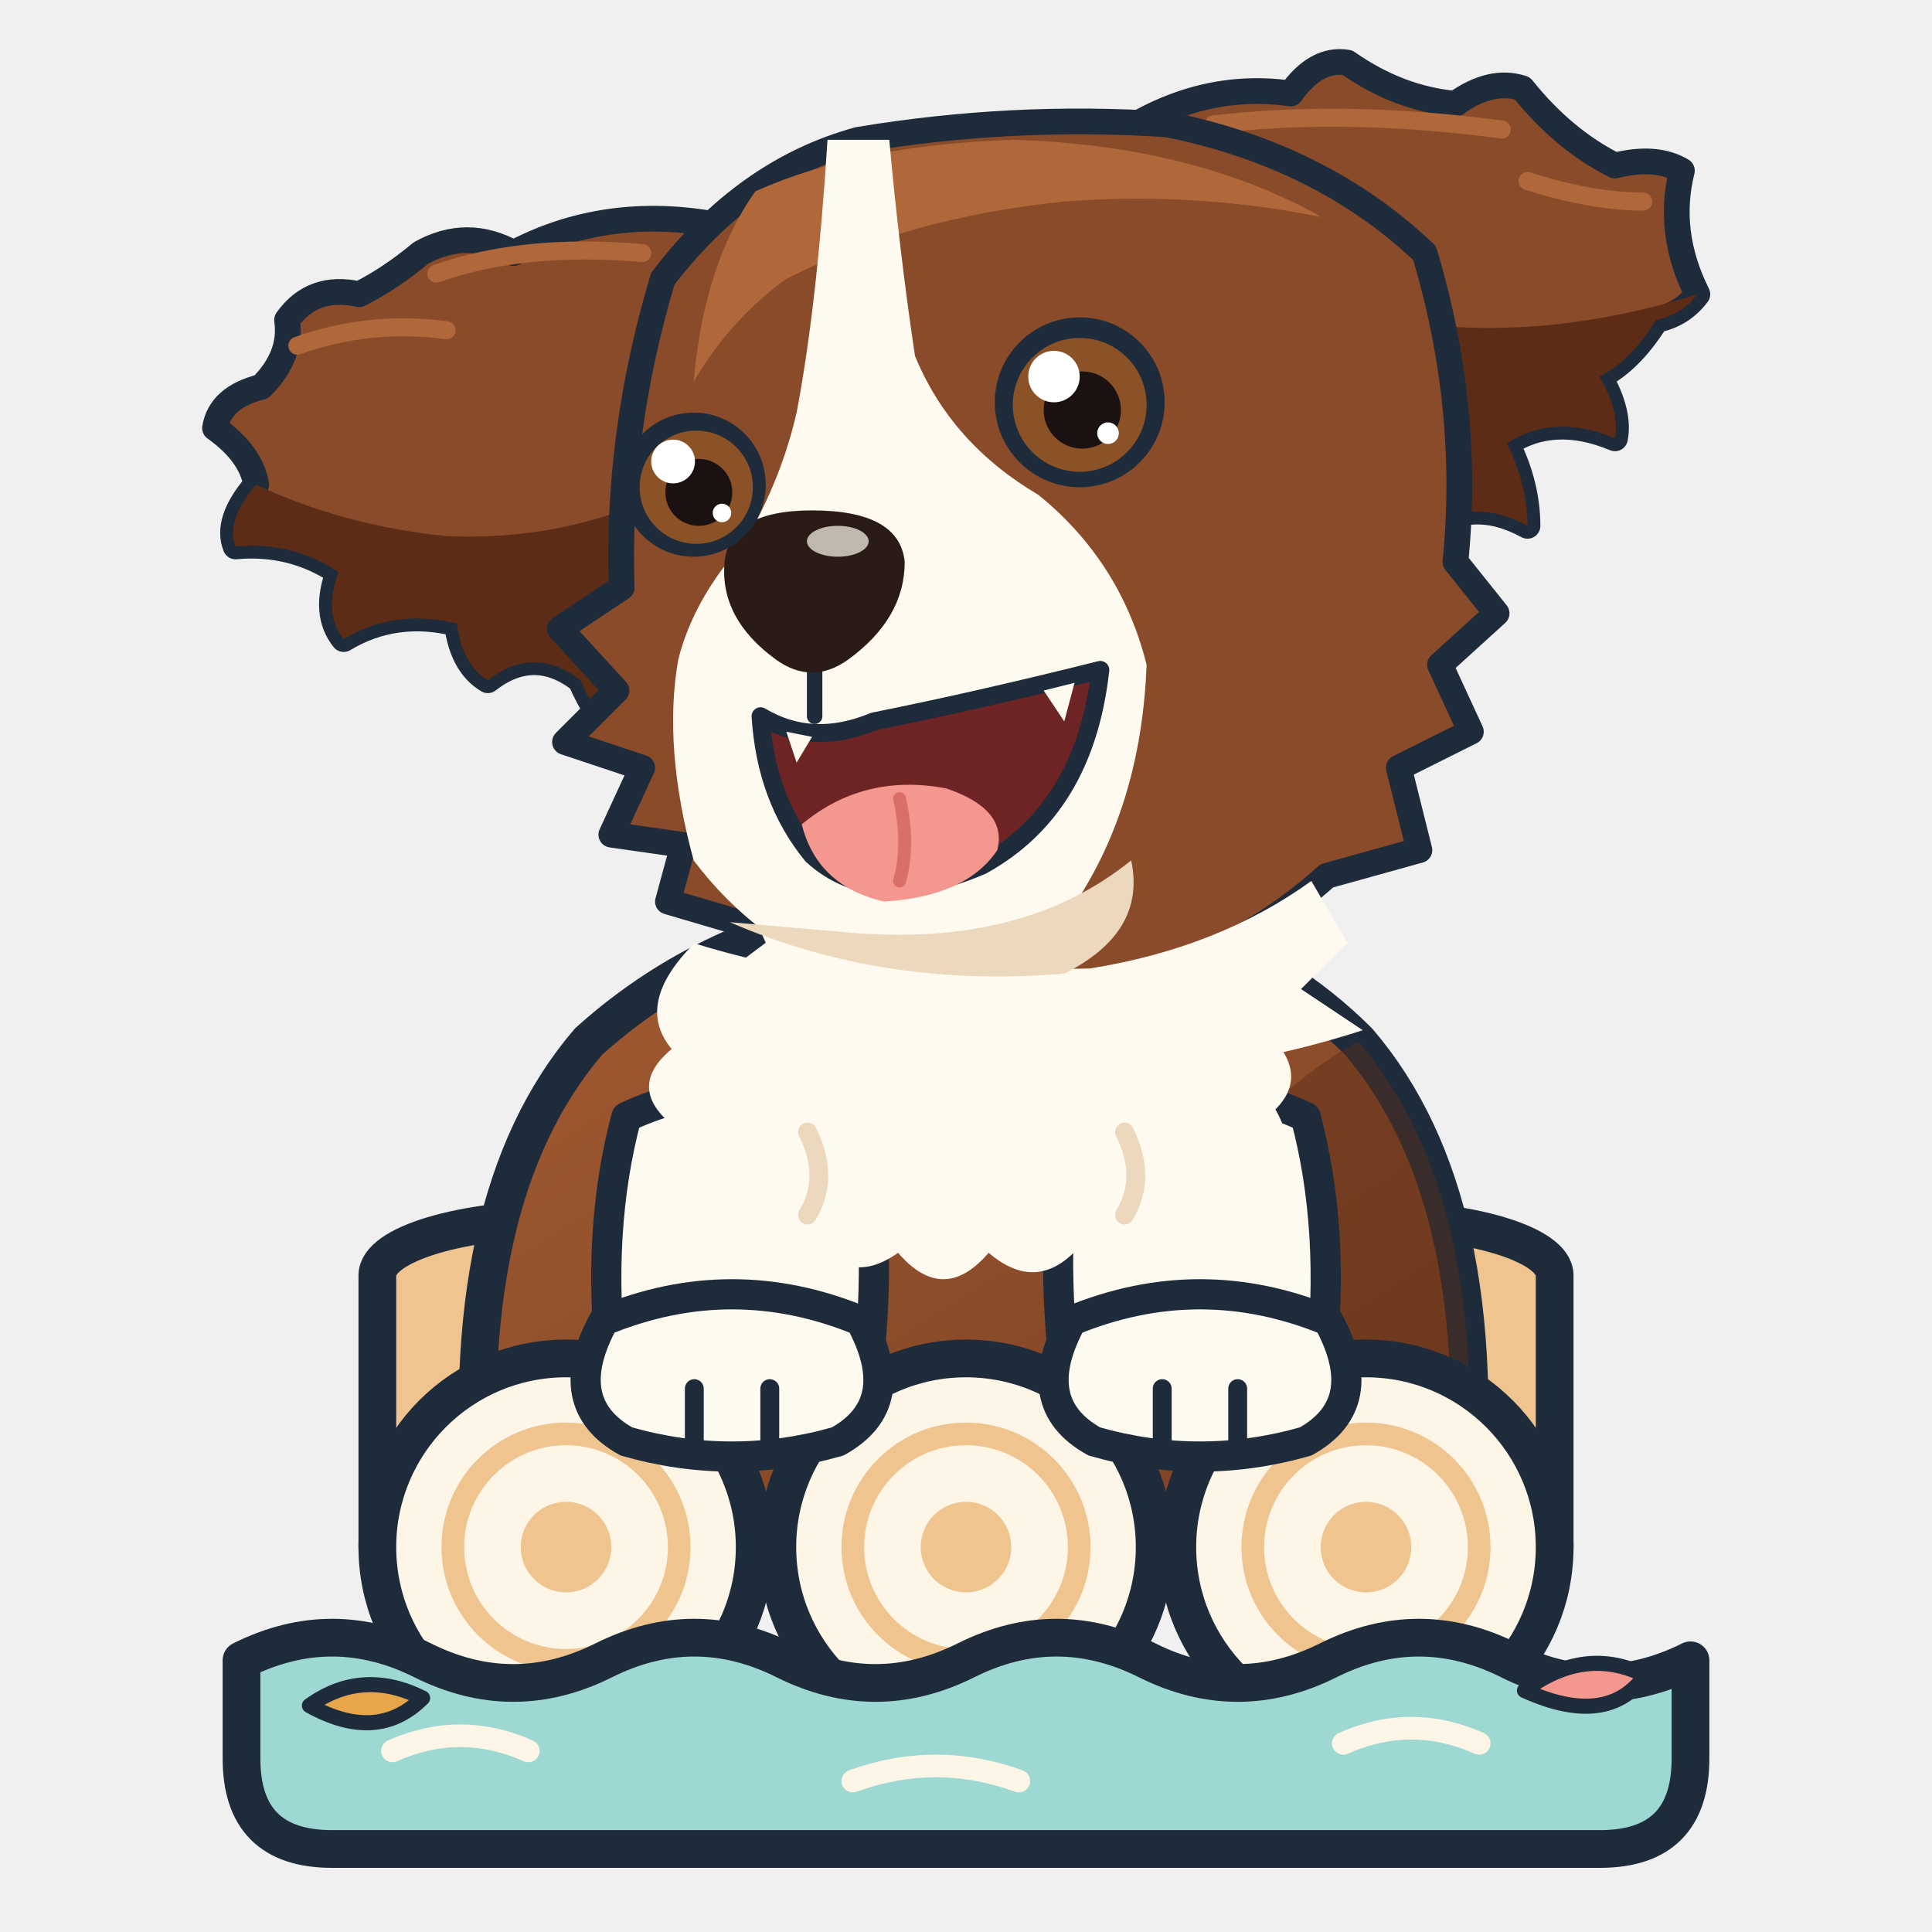
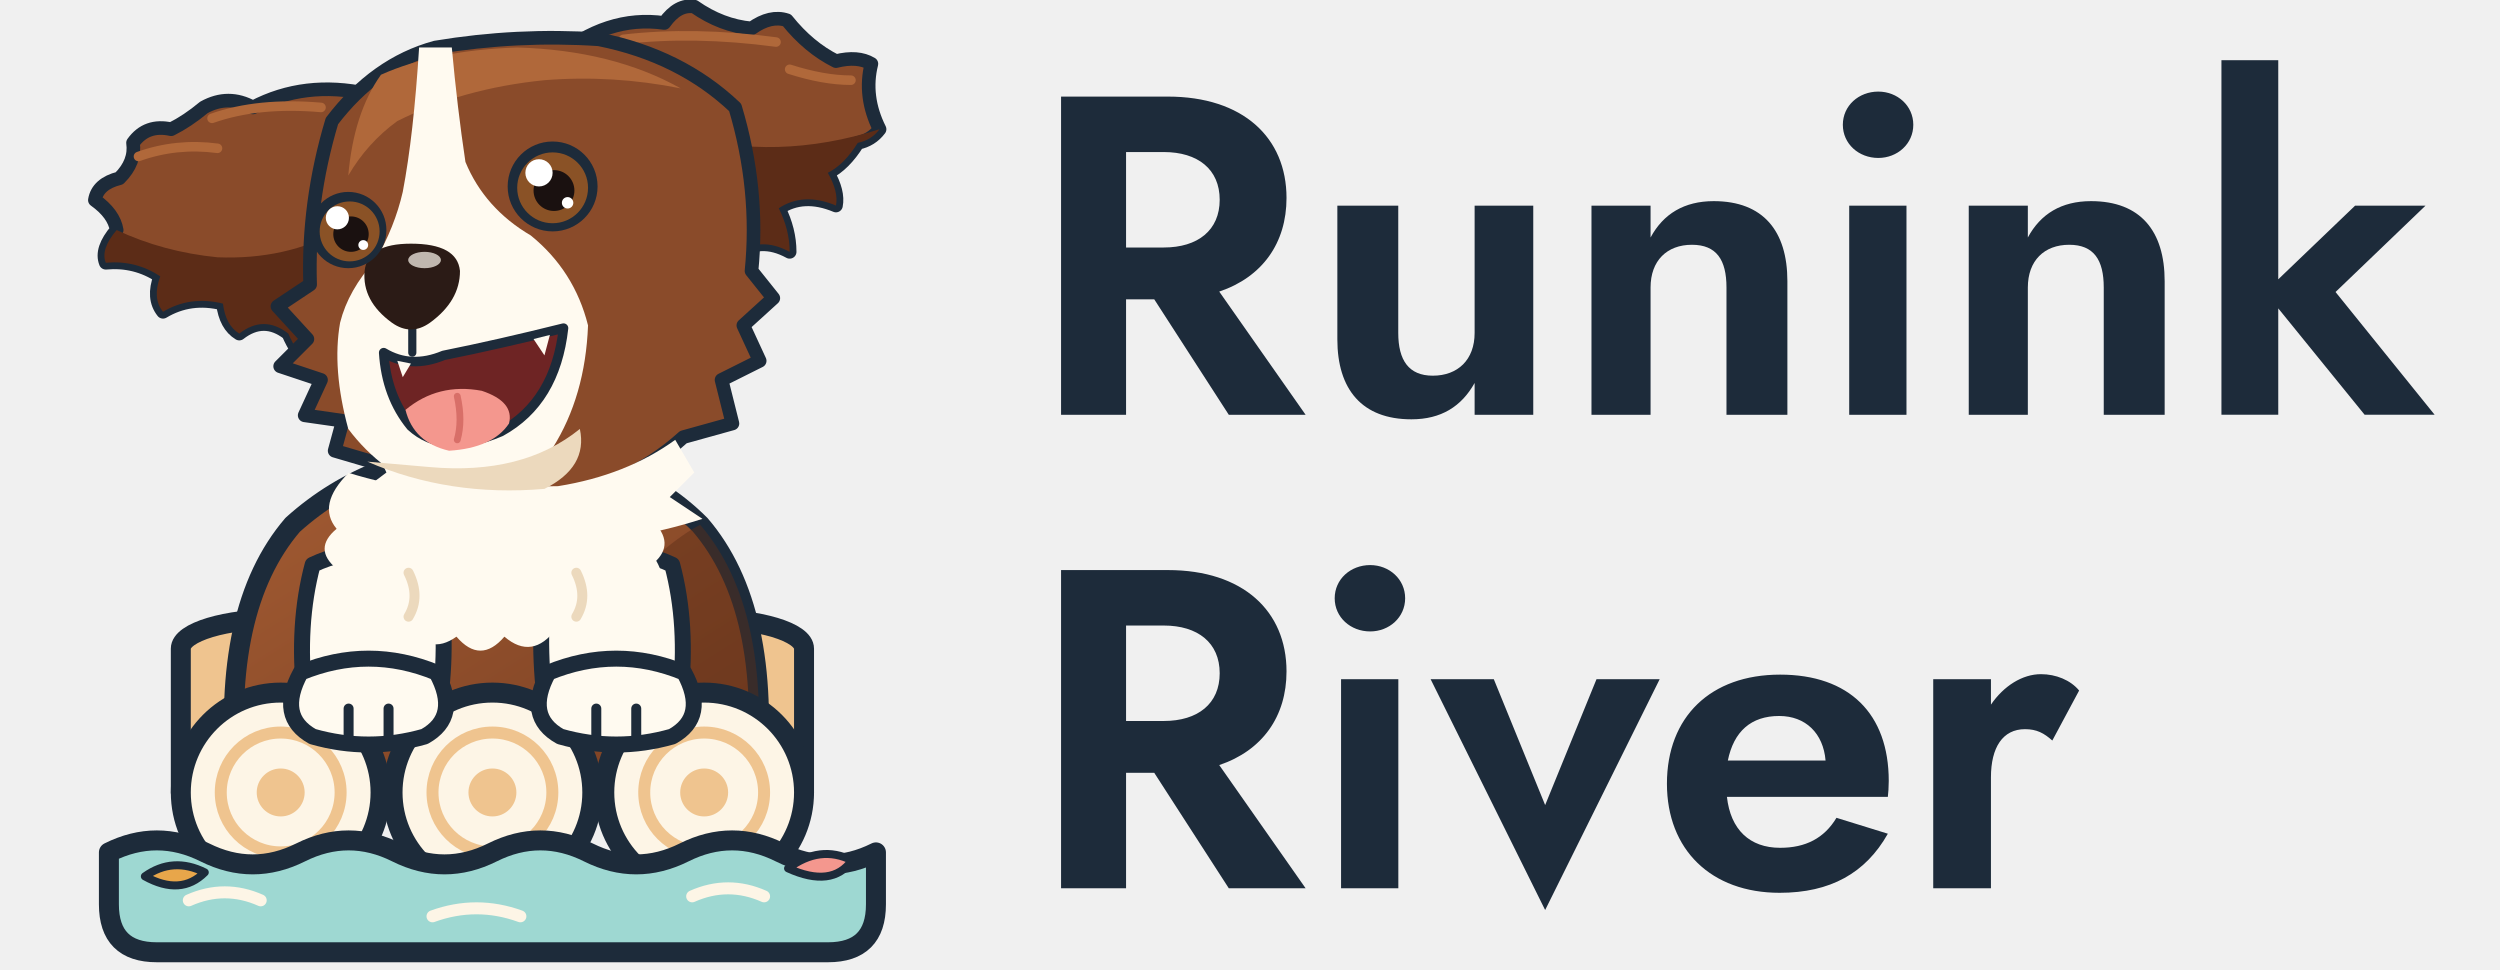
- <svg xmlns="http://www.w3.org/2000/svg" viewBox="0 0 512 512">
-   <defs>
-     <linearGradient id="river-m2-a" y2="1">
-       <stop stop-color="#a45c33" offset="0" />
-       <stop stop-color="#7a4023" offset="1" />
-     </linearGradient>
-   </defs>
-   <g fill="#efc48f" stroke="#1d2b3a" stroke-linejoin="round" stroke-width="10">
-     <path d="m100 410v-72a50 15 0 0 1 100 0v72z" />
-     <path d="m206 410v-72a50 15 0 0 1 100 0v72z" />
-     <path d="m312 410v-72a50 15 0 0 1 100 0v72z" />
+ <svg xmlns="http://www.w3.org/2000/svg" viewBox="0 0 1320 512">
+   <g transform="translate(-10.000 -14.000) scale(1.054688)">
+     <defs>
+       <linearGradient id="river-m2-a" y2="1">
+         <stop stop-color="#a45c33" offset="0" />
+         <stop stop-color="#7a4023" offset="1" />
+       </linearGradient>
+     </defs>
+     <g fill="#efc48f" stroke="#1d2b3a" stroke-linejoin="round" stroke-width="10">
+       <path d="m100 410v-72a50 15 0 0 1 100 0v72z" />
+       <path d="m206 410v-72a50 15 0 0 1 100 0v72z" />
+       <path d="m312 410v-72a50 15 0 0 1 100 0v72z" />
+     </g>
+     <path d="m128 404q-8-86 28-128 40-36 100-38 66 0 104 38 36 42 28 128z" fill="url(#river-m2-a)" stroke="#1d2b3a" stroke-linejoin="round" stroke-width="10" />
+     <path d="m360 276q36 42 28 128h-42q14-64-6-114 12-10 20-14z" fill="#5c2c17" opacity=".45" />
+     <g fill="#fffaf0" stroke="#1d2b3a" stroke-linejoin="round" stroke-width="8">
+       <path d="m166 296q30-14 62 0 6 34 2 66h-68q-4-36 4-66z" />
+       <path d="m284 296q32-14 62 0 8 30 4 66h-68q-4-36 2-66z" />
+     </g>
+     <path d="m184 250q72 22 144 0 16 12 6 22 14 12 4 22 8 14-6 20-4 16-20 10-12 14-24 4-12 16-26 4-12 14-24 0-14 10-24-6-16 6-24-10-16-4-12-18-12-10 0-20-10-12 6-28z" fill="#fffaf0" />
+     <path d="m214 300q6 12 0 22m84-22q6 12 0 22" fill="none" stroke="#ecd9bd" stroke-linecap="round" stroke-width="5" />
+     <g transform="matrix(.62 0 0 .62 20.4 -15.4)">
+       <g transform="matrix(1.1 0 0 1.1 -40 -43)">
+         <path d="m290 150q-46-10-84 10-18-10-36 0-12 10-24 16-18-4-28 10 2 14-10 26-16 4-18 16 14 10 16 22-12 14-8 24 22-2 40 10-6 16 2 26 20-12 44-6 2 16 12 22 18-14 36 0 6 14 16 24 14-28 28-50z" fill="#8a4b2a" stroke="#1d2b3a" stroke-linejoin="round" stroke-width="10" />
+         <path d="m106 250q-12 14-8 24 22-2 40 10-6 16 2 26 20-12 44-6 2 16 12 22 18-14 36 0 6 14 16 24 14-28 28-50l-6-50q-40 22-90 20-40-4-74-20z" fill="#5c2c17" />
+         <path d="m428 124q38-32 80-26 10-14 22-12 20 14 42 16 14-10 26-6 16 20 36 30 16-4 26 2-6 24 6 48-6 8-16 10-10 16-22 22 8 14 6 24-24-10-42 2 8 16 8 32-22-12-40 2 6 16 2 30-22-28-22-68-14-70-112-106z" fill="#8a4b2a" stroke="#1d2b3a" stroke-linejoin="round" stroke-width="10" />
+         <path d="m666 176q-6 8-16 10-10 16-22 22 8 14 6 24-24-10-42 2 8 16 8 32-22-12-40 2 6 16 2 30-22-28-22-68-4-30-20-50 70 20 146-4z" fill="#5c2c17" />
+         <path d="m176 168q34-12 80-8m-134 36q28-10 58-6m298-80q52-6 112 2m10 20q25 8 45 8" fill="none" stroke="#b0683a" stroke-linecap="round" stroke-width="7" />
+         <path d="m340 116q60-10 120-6 60 12 100 50 18 60 12 120l16 20-22 20 12 26-28 14 8 32-36 10q-42 38-102 46-70-2-120-26l-34-10 6-22-28-4 12-26-30-10 20-20-22-24 24-16q-2-60 16-120 32-42 76-54z" fill="#8a4b2a" stroke="#1d2b3a" stroke-linejoin="round" stroke-width="10" />
+         <path d="m300 136q40-18 100-20 70 2 120 30-50-10-100-6-60 6-108 30-22 16-36 40 4-46 24-74z" fill="#b0683a" />
+         <path d="m296 410q64 30 134 28 50-8 86-34l14 24-18 18 24 16q-56 18-106 16-70-2-130-22l-12-16 16-12z" fill="#fffaf0" />
+         <path d="m328 116h24q4 44 10 84 14 34 48 54 32 26 42 66-2 52-26 90-38 32-86 34-40-16-64-48-12-44-6-78 6-24 26-46 14-24 20-50 8-42 12-106z" fill="#fffaf0" />
+         <path d="m290 420q60 26 130 20 32-16 26-44-42 34-110 28z" fill="#ecd9bd" />
+         <path d="m302 340q20 12 44 2 40-8 88-20-6 54-46 76-42 18-66-4-18-22-20-54z" fill="#6e2424" stroke="#1d2b3a" stroke-linejoin="round" stroke-width="7" />
+         <path d="m318 382q24-20 56-14 24 8 20 24-12 18-44 20-26-6-32-30z" fill="#f4978e" />
+         <path d="m356 372q4 18 0 32" fill="none" stroke="#d86f68" stroke-linecap="round" stroke-width="5" />
+         <path d="m412 330 12-3-4 15zm-100 16 10 2-6 10z" fill="#fffaf0" />
+         <path d="m323 322v18" stroke="#1d2b3a" stroke-linecap="round" stroke-width="6" />
+         <path d="m288 280q2-20 34-20 34 0 36 20 0 22-22 38-14 10-28 0-22-16-20-38z" fill="#2b1b16" />
+         <ellipse cx="332" cy="272" rx="12" ry="6" fill="#fffaf0" opacity=".7" />
+         <circle cx="276" cy="250" r="28" fill="#1d2b3a" />
+         <circle cx="277" cy="251" r="22" fill="#8a5226" />
+         <circle cx="278" cy="253" r="13" fill="#1a1110" />
+         <circle cx="268" cy="241" r="8.5" fill="#fff" />
+         <circle cx="287" cy="261" r="3.6" fill="#fff" />
+         <circle cx="426" cy="218" r="33" fill="#1d2b3a" />
+         <circle cx="426" cy="219" r="26" fill="#8a5226" />
+         <circle cx="427" cy="221" r="15" fill="#1a1110" />
+         <circle cx="416" cy="208" r="10" fill="#fff" />
+         <circle cx="437" cy="230" r="4.2" fill="#fff" />
+       </g>
+     </g>
+     <g fill="#fdf5e6" stroke="#1d2b3a" stroke-width="10">
+       <circle cx="150" cy="410" r="50" />
+       <circle cx="256" cy="410" r="50" />
+       <circle cx="362" cy="410" r="50" />
+     </g>
+     <g fill="none" stroke="#efc48f" stroke-width="6">
+       <circle cx="150" cy="410" r="30" />
+       <circle cx="256" cy="410" r="30" />
+       <circle cx="362" cy="410" r="30" />
+     </g>
+     <g fill="#efc48f">
+       <circle cx="150" cy="410" r="12" />
+       <circle cx="256" cy="410" r="12" />
+       <circle cx="362" cy="410" r="12" />
+     </g>
+     <g fill="#fffaf0" stroke="#1d2b3a" stroke-linejoin="round" stroke-width="8">
+       <path d="m160 350q34-14 68 0 12 22-6 32-28 8-56 0-18-10-6-32z" />
+       <path d="m284 350q34-14 68 0 12 22-6 32-28 8-56 0-18-10-6-32z" />
+     </g>
+     <path d="m184 368v16m20-16v16m104-16v16m20-16v16" stroke="#1d2b3a" stroke-linecap="round" stroke-width="5" />
+     <path d="m64 440q24-12 48 0t48 0 48 0 48 0 48 0 48 0 48 0 48 0v26q0 24-24 24h-336q-24 0-24-24z" fill="#9ed8d2" stroke="#1d2b3a" stroke-linejoin="round" stroke-width="10" />
+     <path d="m104 464q18-8 36 0m86 8q22-8 44 0m86-10q18-8 36 0" fill="none" stroke="#fdf5e6" stroke-linecap="round" stroke-width="6" />
+     <path d="m404 448q16-12 32-4-10 14-32 4z" fill="#f4978e" stroke="#1d2b3a" stroke-linejoin="round" stroke-width="4" />
+     <path d="m82 452q14-10 30-2-12 12-30 2z" fill="#e8a64a" stroke="#1d2b3a" stroke-linejoin="round" stroke-width="4" />
  </g>
-   <path d="m128 404q-8-86 28-128 40-36 100-38 66 0 104 38 36 42 28 128z" fill="url(#river-m2-a)" stroke="#1d2b3a" stroke-linejoin="round" stroke-width="10" />
-   <path d="m360 276q36 42 28 128h-42q14-64-6-114 12-10 20-14z" fill="#5c2c17" opacity=".45" />
-   <g fill="#fffaf0" stroke="#1d2b3a" stroke-linejoin="round" stroke-width="8">
-     <path d="m166 296q30-14 62 0 6 34 2 66h-68q-4-36 4-66z" />
-     <path d="m284 296q32-14 62 0 8 30 4 66h-68q-4-36 2-66z" />
-   </g>
-   <path d="m184 250q72 22 144 0 16 12 6 22 14 12 4 22 8 14-6 20-4 16-20 10-12 14-24 4-12 16-26 4-12 14-24 0-14 10-24-6-16 6-24-10-16-4-12-18-12-10 0-20-10-12 6-28z" fill="#fffaf0" />
-   <path d="m214 300q6 12 0 22m84-22q6 12 0 22" fill="none" stroke="#ecd9bd" stroke-linecap="round" stroke-width="5" />
-   <g transform="matrix(.62 0 0 .62 20.4 -15.4)">
-     <g transform="matrix(1.1 0 0 1.1 -40 -43)">
-       <path d="m290 150q-46-10-84 10-18-10-36 0-12 10-24 16-18-4-28 10 2 14-10 26-16 4-18 16 14 10 16 22-12 14-8 24 22-2 40 10-6 16 2 26 20-12 44-6 2 16 12 22 18-14 36 0 6 14 16 24 14-28 28-50z" fill="#8a4b2a" stroke="#1d2b3a" stroke-linejoin="round" stroke-width="10" />
-       <path d="m106 250q-12 14-8 24 22-2 40 10-6 16 2 26 20-12 44-6 2 16 12 22 18-14 36 0 6 14 16 24 14-28 28-50l-6-50q-40 22-90 20-40-4-74-20z" fill="#5c2c17" />
-       <path d="m428 124q38-32 80-26 10-14 22-12 20 14 42 16 14-10 26-6 16 20 36 30 16-4 26 2-6 24 6 48-6 8-16 10-10 16-22 22 8 14 6 24-24-10-42 2 8 16 8 32-22-12-40 2 6 16 2 30-22-28-22-68-14-70-112-106z" fill="#8a4b2a" stroke="#1d2b3a" stroke-linejoin="round" stroke-width="10" />
-       <path d="m666 176q-6 8-16 10-10 16-22 22 8 14 6 24-24-10-42 2 8 16 8 32-22-12-40 2 6 16 2 30-22-28-22-68-4-30-20-50 70 20 146-4z" fill="#5c2c17" />
-       <path d="m176 168q34-12 80-8m-134 36q28-10 58-6m298-80q52-6 112 2m10 20q25 8 45 8" fill="none" stroke="#b0683a" stroke-linecap="round" stroke-width="7" />
-       <path d="m340 116q60-10 120-6 60 12 100 50 18 60 12 120l16 20-22 20 12 26-28 14 8 32-36 10q-42 38-102 46-70-2-120-26l-34-10 6-22-28-4 12-26-30-10 20-20-22-24 24-16q-2-60 16-120 32-42 76-54z" fill="#8a4b2a" stroke="#1d2b3a" stroke-linejoin="round" stroke-width="10" />
-       <path d="m300 136q40-18 100-20 70 2 120 30-50-10-100-6-60 6-108 30-22 16-36 40 4-46 24-74z" fill="#b0683a" />
-       <path d="m296 410q64 30 134 28 50-8 86-34l14 24-18 18 24 16q-56 18-106 16-70-2-130-22l-12-16 16-12z" fill="#fffaf0" />
-       <path d="m328 116h24q4 44 10 84 14 34 48 54 32 26 42 66-2 52-26 90-38 32-86 34-40-16-64-48-12-44-6-78 6-24 26-46 14-24 20-50 8-42 12-106z" fill="#fffaf0" />
-       <path d="m290 420q60 26 130 20 32-16 26-44-42 34-110 28z" fill="#ecd9bd" />
-       <path d="m302 340q20 12 44 2 40-8 88-20-6 54-46 76-42 18-66-4-18-22-20-54z" fill="#6e2424" stroke="#1d2b3a" stroke-linejoin="round" stroke-width="7" />
-       <path d="m318 382q24-20 56-14 24 8 20 24-12 18-44 20-26-6-32-30z" fill="#f4978e" />
-       <path d="m356 372q4 18 0 32" fill="none" stroke="#d86f68" stroke-linecap="round" stroke-width="5" />
-       <path d="m412 330 12-3-4 15zm-100 16 10 2-6 10z" fill="#fffaf0" />
-       <path d="m323 322v18" stroke="#1d2b3a" stroke-linecap="round" stroke-width="6" />
-       <path d="m288 280q2-20 34-20 34 0 36 20 0 22-22 38-14 10-28 0-22-16-20-38z" fill="#2b1b16" />
-       <ellipse cx="332" cy="272" rx="12" ry="6" fill="#fffaf0" opacity=".7" />
-       <circle cx="276" cy="250" r="28" fill="#1d2b3a" />
-       <circle cx="277" cy="251" r="22" fill="#8a5226" />
-       <circle cx="278" cy="253" r="13" fill="#1a1110" />
-       <circle cx="268" cy="241" r="8.5" fill="#fff" />
-       <circle cx="287" cy="261" r="3.6" fill="#fff" />
-       <circle cx="426" cy="218" r="33" fill="#1d2b3a" />
-       <circle cx="426" cy="219" r="26" fill="#8a5226" />
-       <circle cx="427" cy="221" r="15" fill="#1a1110" />
-       <circle cx="416" cy="208" r="10" fill="#fff" />
-       <circle cx="437" cy="230" r="4.2" fill="#fff" />
-     </g>
-   </g>
-   <g fill="#fdf5e6" stroke="#1d2b3a" stroke-width="10">
-     <circle cx="150" cy="410" r="50" />
-     <circle cx="256" cy="410" r="50" />
-     <circle cx="362" cy="410" r="50" />
-   </g>
-   <g fill="none" stroke="#efc48f" stroke-width="6">
-     <circle cx="150" cy="410" r="30" />
-     <circle cx="256" cy="410" r="30" />
-     <circle cx="362" cy="410" r="30" />
-   </g>
-   <g fill="#efc48f">
-     <circle cx="150" cy="410" r="12" />
-     <circle cx="256" cy="410" r="12" />
-     <circle cx="362" cy="410" r="12" />
-   </g>
-   <g fill="#fffaf0" stroke="#1d2b3a" stroke-linejoin="round" stroke-width="8">
-     <path d="m160 350q34-14 68 0 12 22-6 32-28 8-56 0-18-10-6-32z" />
-     <path d="m284 350q34-14 68 0 12 22-6 32-28 8-56 0-18-10-6-32z" />
-   </g>
-   <path d="m184 368v16m20-16v16m104-16v16m20-16v16" stroke="#1d2b3a" stroke-linecap="round" stroke-width="5" />
-   <path d="m64 440q24-12 48 0t48 0 48 0 48 0 48 0 48 0 48 0 48 0v26q0 24-24 24h-336q-24 0-24-24z" fill="#9ed8d2" stroke="#1d2b3a" stroke-linejoin="round" stroke-width="10" />
-   <path d="m104 464q18-8 36 0m86 8q22-8 44 0m86-10q18-8 36 0" fill="none" stroke="#fdf5e6" stroke-linecap="round" stroke-width="6" />
-   <path d="m404 448q16-12 32-4-10 14-32 4z" fill="#f4978e" stroke="#1d2b3a" stroke-linejoin="round" stroke-width="4" />
-   <path d="m82 452q14-10 30-2-12 12-30 2z" fill="#e8a64a" stroke="#1d2b3a" stroke-linejoin="round" stroke-width="4" />
+   <path transform="translate(542 -1)" d="M18.24 52v168h34.32v-60.96h14.88l39.36 60.96h40.56l-45.6-65.04c22.8-7.68 35.52-25.68 35.52-49.44 0-31.92-23.04-53.52-62.64-53.52zm54.24 29.28c18 0 29.52 9.12 29.52 25.2s-11.52 25.2-29.52 25.2h-19.92v-50.4zm123.8 95.52v-67.2h-32.16v70.56c0 26.4 12.96 42.24 39.12 42.24 15.6 0 26.4-6.72 33.36-19.2v16.8h30.96v-110.4h-30.96v67.2c0 14.16-8.88 22.56-22.08 22.56-12.72 0-18.24-8.16-18.24-22.56zm173.3-24v67.2h32.16v-70.56c0-26.4-12.72-42.24-38.88-42.24-15.6 0-26.64 6.72-33.36 19.2v-16.8h-31.2v110.4h31.2v-67.2c0-14.16 8.64-22.56 21.84-22.56 12.96 0 18.24 7.92 18.24 22.56zm61.44-85.92c0 10.08 8.4 17.52 18.72 17.52 10.08 0 18.48-7.44 18.48-17.52s-8.4-17.52-18.48-17.52c-10.32 0-18.72 7.44-18.72 17.52zm3.36 42.72v110.4h30.24v-110.4zm134.4 43.2v67.2h32.16v-70.56c0-26.4-12.72-42.24-38.88-42.24-15.6 0-26.64 6.72-33.36 19.2v-16.8h-31.2v110.4h31.2v-67.2c0-14.16 8.64-22.56 21.84-22.56 12.96 0 18.24 7.92 18.24 22.56zm132.7-43.2-40.56 38.88v-115.7h-30v187.2h30v-56.16l45.6 56.16h36.96l-52.32-64.8 47.52-45.6z M18.24 302v168h34.32v-60.96h14.88l39.36 60.96h40.56l-45.6-65.04c22.8-7.68 35.52-25.68 35.52-49.44 0-31.92-23.04-53.52-62.64-53.52zm54.24 29.28c18 0 29.52 9.12 29.52 25.2s-11.52 25.2-29.52 25.2h-19.92v-50.4zm90.24-14.4c0 10.08 8.4 17.52 18.72 17.52 10.08 0 18.48-7.44 18.48-17.52s-8.4-17.52-18.48-17.52c-10.32 0-18.72 7.44-18.72 17.52zm3.36 42.72v110.4h30.24v-110.4zm47.28 0 60.48 121.9 60.48-121.9h-33.36l-27.12 66.48-27.12-66.48zm184.3 112.8c26.64 0 45.36-10.32 57.12-31.2l-27.12-8.4c-6.48 10.8-16.32 15.84-29.76 15.84-16.08 0-26.16-9.6-28.08-26.88h84.96c0.24-1.92 0.48-5.28 0.48-8.4 0-35.52-20.88-56.16-57.36-56.16-36.72 0-59.76 22.32-59.76 57.6 0 34.8 23.28 57.6 59.52 57.6zm-0.24-93.36c13.92 0 23.28 9.12 24.48 23.52h-51.6c3.12-15.36 12.24-23.52 27.12-23.52zm144.2 12.96 14.16-26.4c-4.56-5.52-12.24-8.64-20.16-8.64-9.84 0-19.68 6.24-26.4 16.08v-13.44h-30.48v110.4h30.48v-58.56c0-15.84 6.24-25.44 18-25.44 6.24 0 10.08 2.16 14.4 6z " fill="#1d2b3a" />
</svg>
